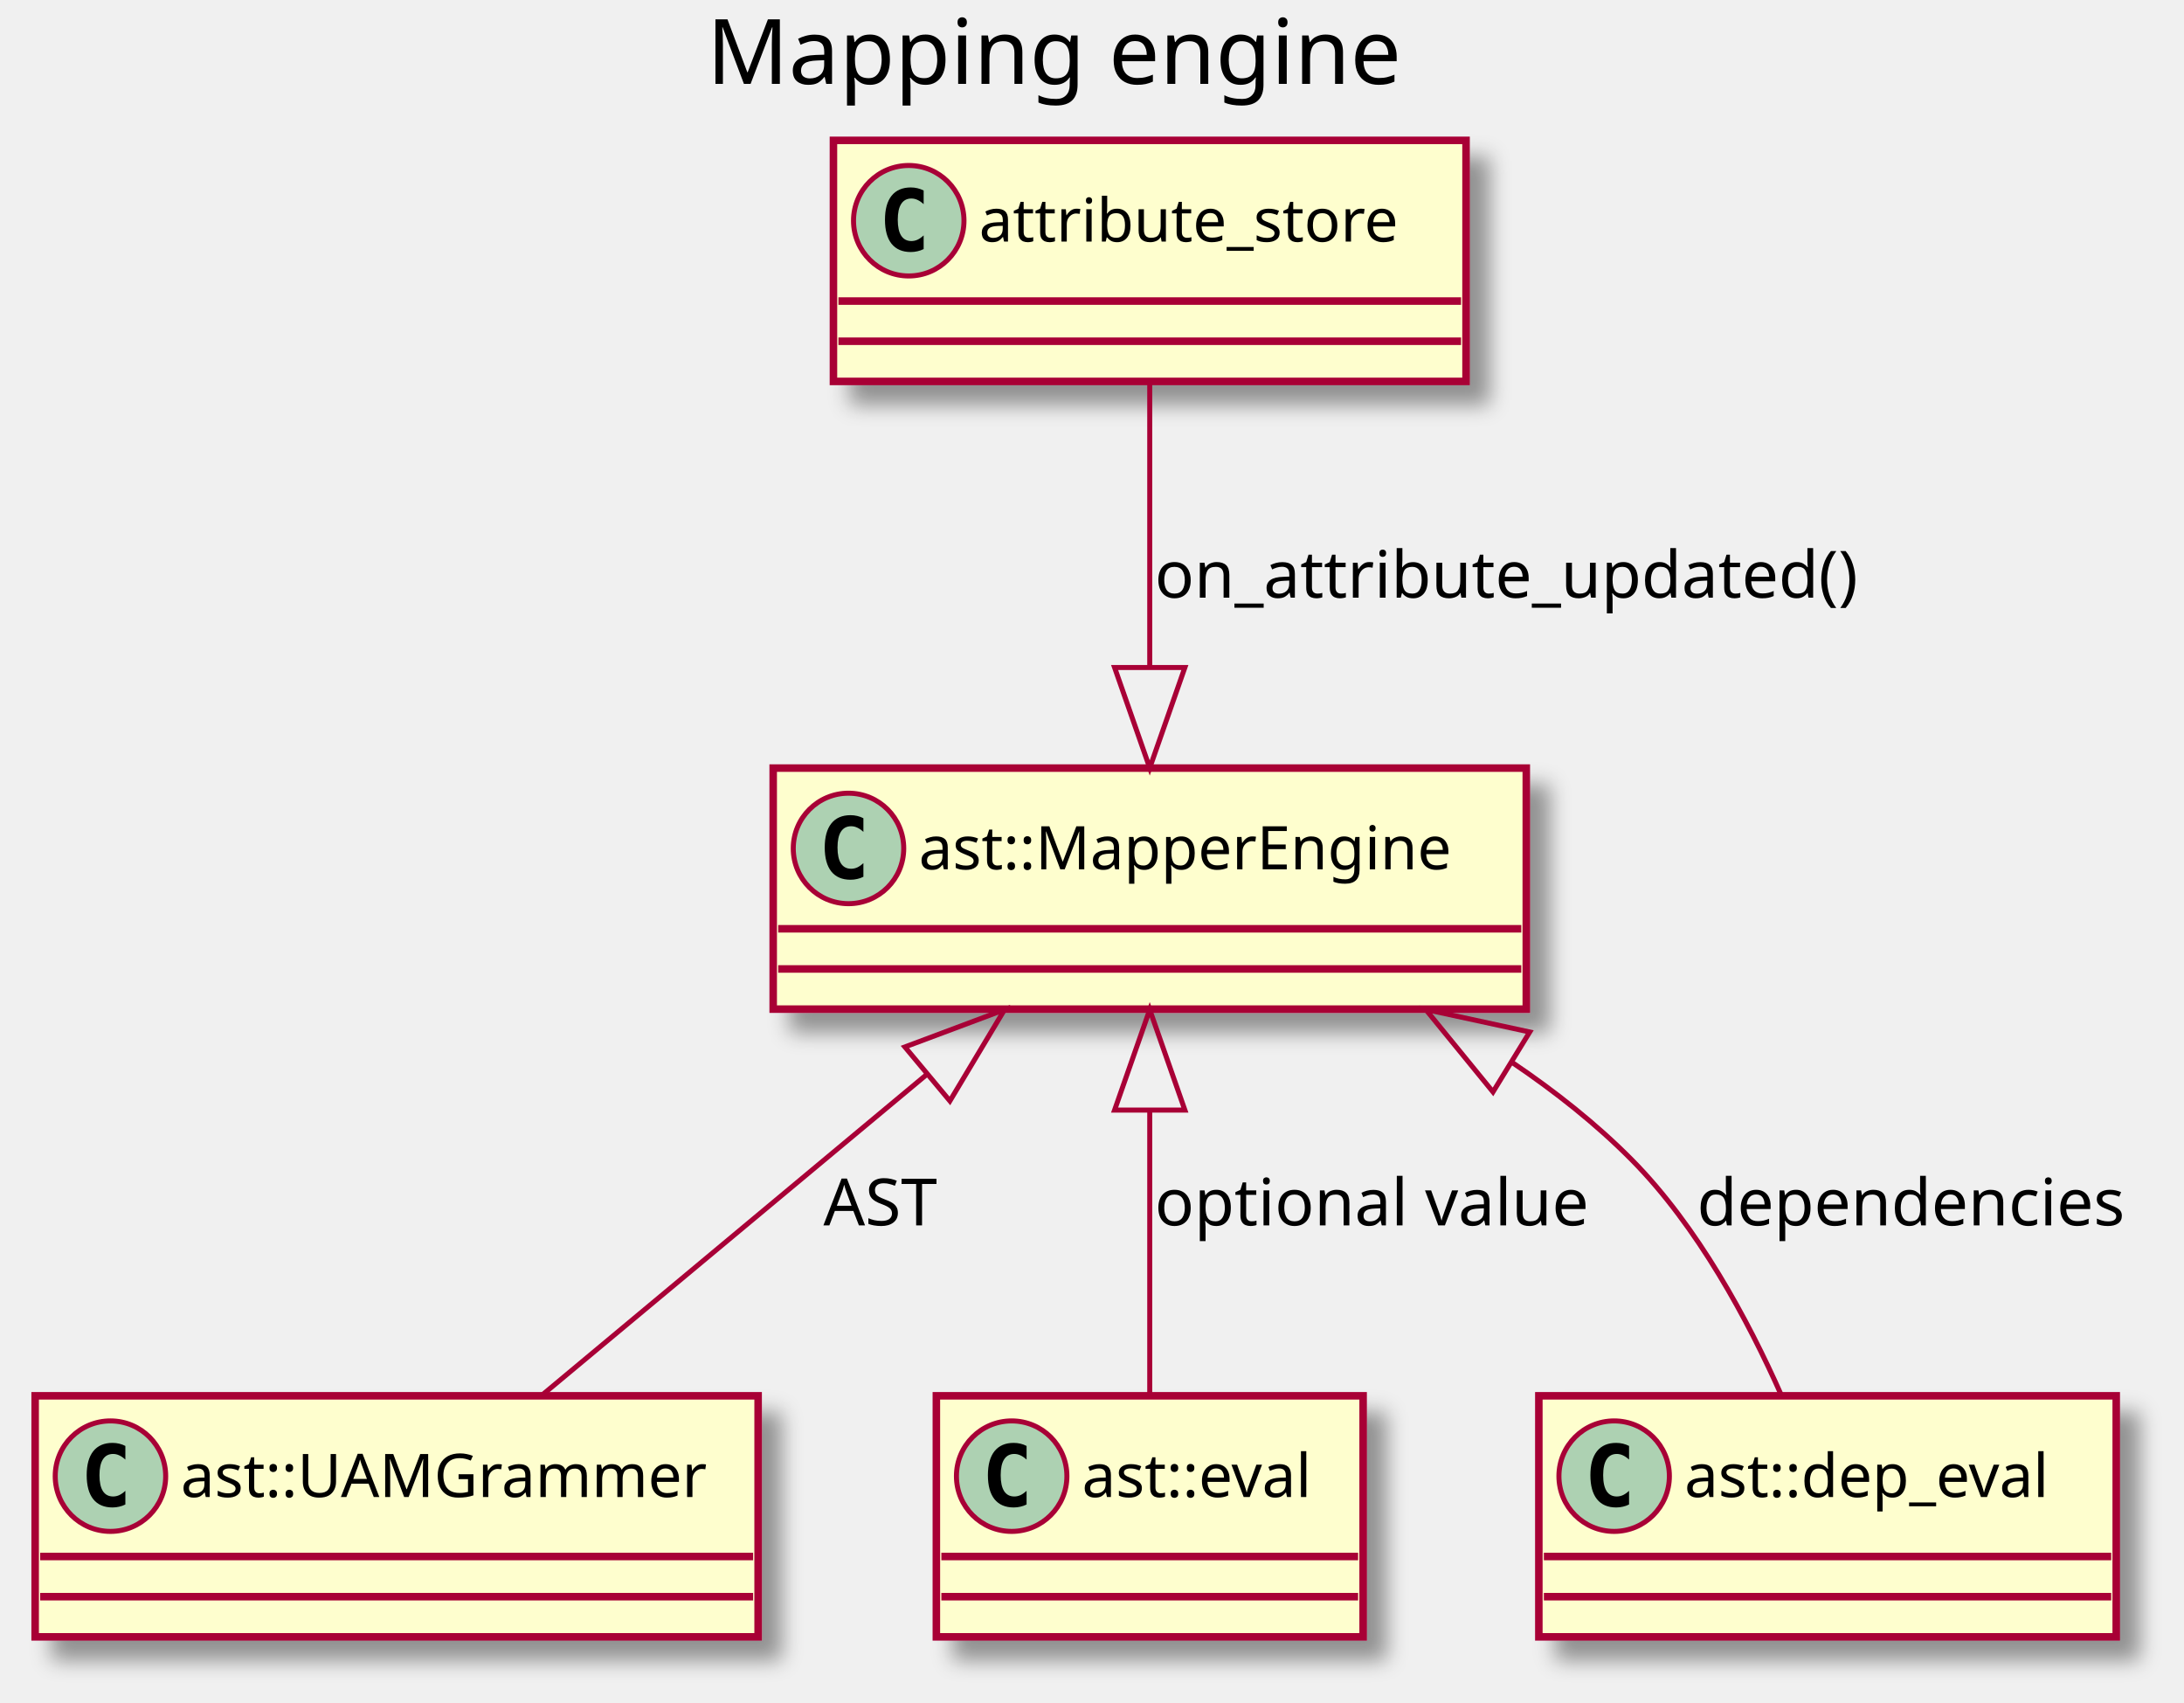
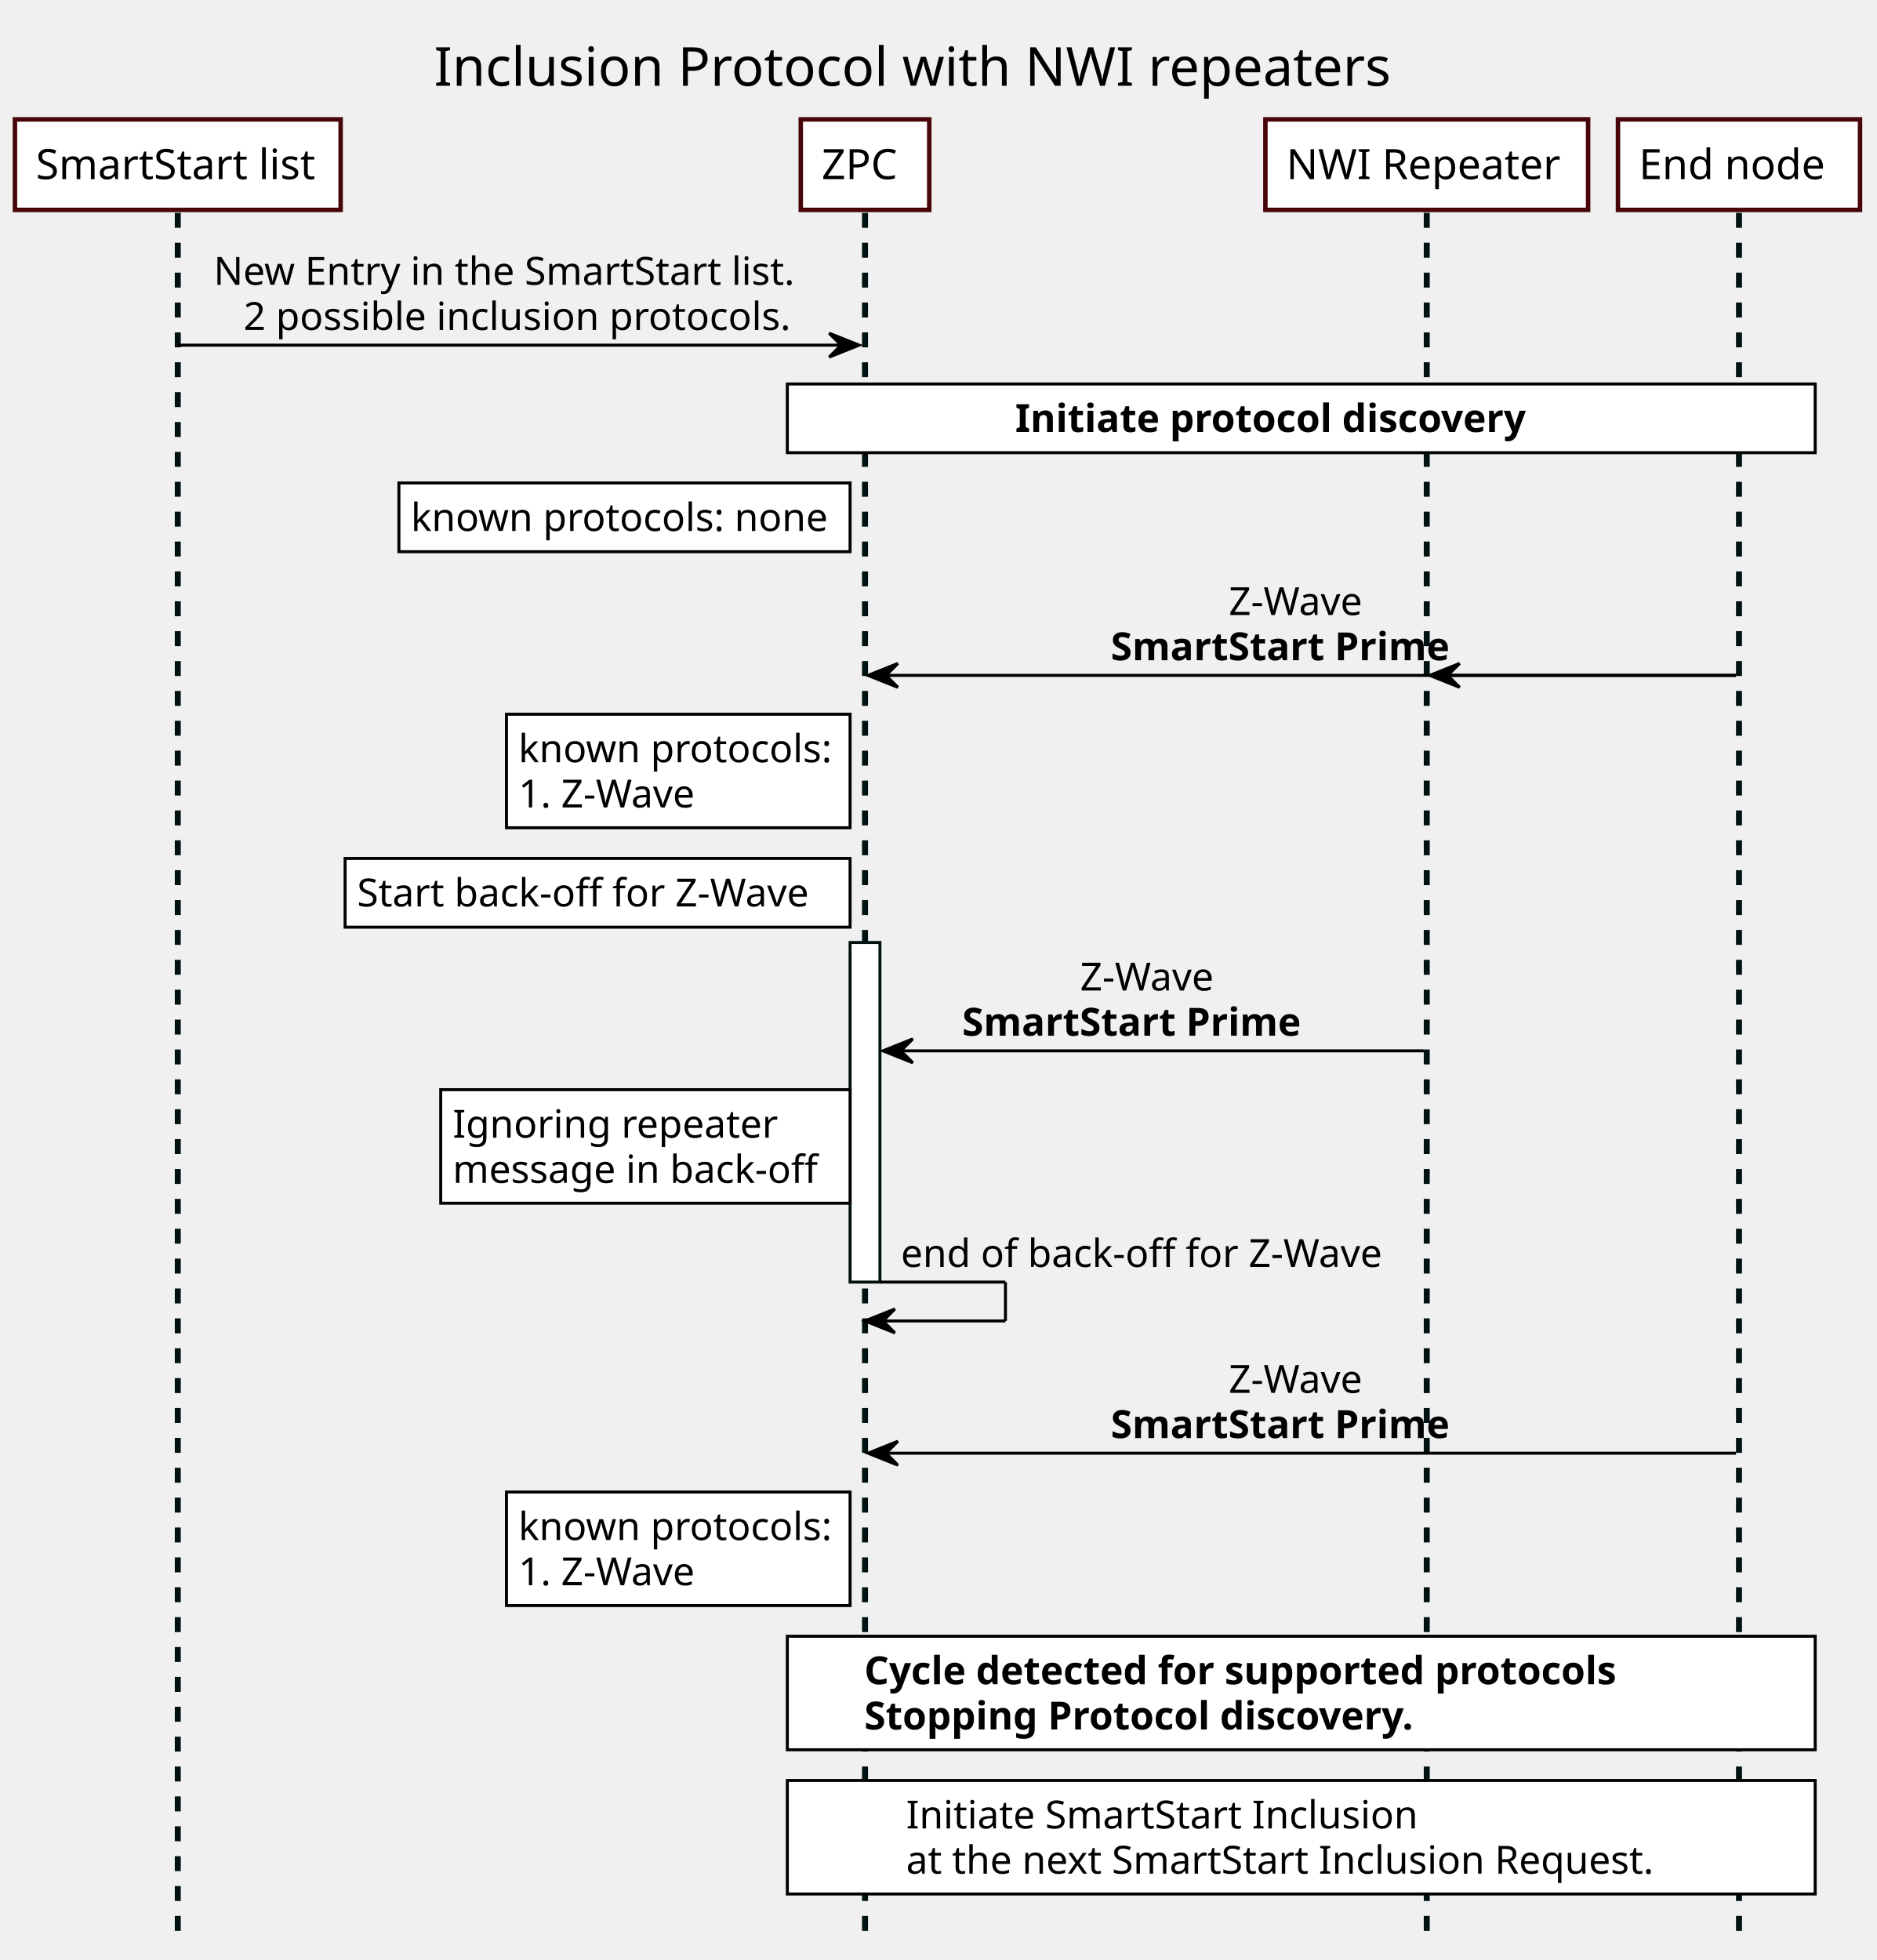
- <svg xmlns="http://www.w3.org/2000/svg" contentScriptType="application/ecmascript" contentStyleType="text/css" height="339px" preserveAspectRatio="none" style="width:435px;height:339px;" version="1.1" viewBox="0 0 435 339" width="435px" zoomAndPan="magnify">
-   <defs>
-     <filter height="300%" id="fumkxcp450ivj" width="300%" x="-1" y="-1">
-       <feGaussianBlur result="blurOut" stdDeviation="2.0" />
-       <feColorMatrix in="blurOut" result="blurOut2" type="matrix" values="0 0 0 0 0 0 0 0 0 0 0 0 0 0 0 0 0 0 .4 0" />
-       <feOffset dx="4.0" dy="4.0" in="blurOut2" result="blurOut3" />
-       <feBlend in="SourceGraphic" in2="blurOut3" mode="normal" />
-     </filter>
-   </defs>
+ <svg xmlns="http://www.w3.org/2000/svg" contentScriptType="application/ecmascript" contentStyleType="text/css" height="656px" preserveAspectRatio="none" style="width:628px;height:656px;" version="1.1" viewBox="0 0 628 656" width="628px" zoomAndPan="magnify">
+   <defs />
  <g>
-     <text fill="#000000" font-family="sans-serif" font-size="18" lengthAdjust="spacing" textLength="141" x="140.75" y="16.708">Mapping engine</text>
-     <rect codeLine="1252" fill="#FEFECE" filter="url(#fumkxcp450ivj)" height="48" id="ast::MapperEngine" style="stroke:#A80036;stroke-width:1.5;" width="150" x="154" y="152.953" />
-     <ellipse cx="169" cy="168.953" fill="#ADD1B2" rx="11" ry="11" style="stroke:#A80036;stroke-width:1.0;" />
-     <path d="M171.969,174.594 Q171.391,174.891 170.75,175.031 Q170.109,175.188 169.406,175.188 Q166.906,175.188 165.578,173.547 Q164.266,171.891 164.266,168.766 Q164.266,165.641 165.578,163.984 Q166.906,162.328 169.406,162.328 Q170.109,162.328 170.75,162.484 Q171.406,162.641 171.969,162.938 L171.969,165.656 Q171.344,165.078 170.75,164.812 Q170.156,164.531 169.531,164.531 Q168.188,164.531 167.5,165.609 Q166.812,166.672 166.812,168.766 Q166.812,170.859 167.5,171.938 Q168.188,173 169.531,173 Q170.156,173 170.75,172.734 Q171.344,172.453 171.969,171.875 L171.969,174.594 Z " fill="#000000" />
-     <text fill="#000000" font-family="sans-serif" font-size="12" lengthAdjust="spacing" textLength="118" x="183" y="173.107">ast::MapperEngine</text>
-     <line style="stroke:#A80036;stroke-width:1.5;" x1="155" x2="303" y1="184.953" y2="184.953" />
-     <line style="stroke:#A80036;stroke-width:1.5;" x1="155" x2="303" y1="192.953" y2="192.953" />
-     <rect codeLine="1253" fill="#FEFECE" filter="url(#fumkxcp450ivj)" height="48" id="ast::UAMGrammer" style="stroke:#A80036;stroke-width:1.5;" width="144" x="7" y="277.953" />
-     <ellipse cx="22" cy="293.953" fill="#ADD1B2" rx="11" ry="11" style="stroke:#A80036;stroke-width:1.0;" />
-     <path d="M24.969,299.594 Q24.391,299.891 23.75,300.031 Q23.109,300.188 22.406,300.188 Q19.906,300.188 18.578,298.547 Q17.266,296.891 17.266,293.766 Q17.266,290.641 18.578,288.984 Q19.906,287.328 22.406,287.328 Q23.109,287.328 23.75,287.484 Q24.406,287.641 24.969,287.938 L24.969,290.656 Q24.344,290.078 23.75,289.812 Q23.156,289.531 22.531,289.531 Q21.188,289.531 20.5,290.609 Q19.812,291.672 19.812,293.766 Q19.812,295.859 20.5,296.938 Q21.188,298 22.531,298 Q23.156,298 23.75,297.734 Q24.344,297.453 24.969,296.875 L24.969,299.594 Z " fill="#000000" />
-     <text fill="#000000" font-family="sans-serif" font-size="12" lengthAdjust="spacing" textLength="112" x="36" y="298.107">ast::UAMGrammer</text>
-     <line style="stroke:#A80036;stroke-width:1.5;" x1="8" x2="150" y1="309.953" y2="309.953" />
-     <line style="stroke:#A80036;stroke-width:1.5;" x1="8" x2="150" y1="317.953" y2="317.953" />
-     <rect codeLine="1254" fill="#FEFECE" filter="url(#fumkxcp450ivj)" height="48" id="ast::eval" style="stroke:#A80036;stroke-width:1.5;" width="85" x="186.5" y="277.953" />
-     <ellipse cx="201.5" cy="293.953" fill="#ADD1B2" rx="11" ry="11" style="stroke:#A80036;stroke-width:1.0;" />
-     <path d="M204.469,299.594 Q203.891,299.891 203.25,300.031 Q202.609,300.188 201.906,300.188 Q199.406,300.188 198.078,298.547 Q196.766,296.891 196.766,293.766 Q196.766,290.641 198.078,288.984 Q199.406,287.328 201.906,287.328 Q202.609,287.328 203.25,287.484 Q203.906,287.641 204.469,287.938 L204.469,290.656 Q203.844,290.078 203.25,289.812 Q202.656,289.531 202.031,289.531 Q200.688,289.531 200,290.609 Q199.312,291.672 199.312,293.766 Q199.312,295.859 200,296.938 Q200.688,298 202.031,298 Q202.656,298 203.25,297.734 Q203.844,297.453 204.469,296.875 L204.469,299.594 Z " fill="#000000" />
-     <text fill="#000000" font-family="sans-serif" font-size="12" lengthAdjust="spacing" textLength="53" x="215.5" y="298.107">ast::eval</text>
-     <line style="stroke:#A80036;stroke-width:1.5;" x1="187.5" x2="270.5" y1="309.953" y2="309.953" />
-     <line style="stroke:#A80036;stroke-width:1.5;" x1="187.5" x2="270.5" y1="317.953" y2="317.953" />
-     <rect codeLine="1255" fill="#FEFECE" filter="url(#fumkxcp450ivj)" height="48" id="ast::dep_eval" style="stroke:#A80036;stroke-width:1.5;" width="115" x="306.5" y="277.953" />
-     <ellipse cx="321.5" cy="293.953" fill="#ADD1B2" rx="11" ry="11" style="stroke:#A80036;stroke-width:1.0;" />
-     <path d="M324.469,299.594 Q323.891,299.891 323.25,300.031 Q322.609,300.188 321.906,300.188 Q319.406,300.188 318.078,298.547 Q316.766,296.891 316.766,293.766 Q316.766,290.641 318.078,288.984 Q319.406,287.328 321.906,287.328 Q322.609,287.328 323.25,287.484 Q323.906,287.641 324.469,287.938 L324.469,290.656 Q323.844,290.078 323.25,289.812 Q322.656,289.531 322.031,289.531 Q320.688,289.531 320,290.609 Q319.312,291.672 319.312,293.766 Q319.312,295.859 320,296.938 Q320.688,298 322.031,298 Q322.656,298 323.25,297.734 Q323.844,297.453 324.469,296.875 L324.469,299.594 Z " fill="#000000" />
-     <text fill="#000000" font-family="sans-serif" font-size="12" lengthAdjust="spacing" textLength="83" x="335.5" y="298.107">ast::dep_eval</text>
-     <line style="stroke:#A80036;stroke-width:1.5;" x1="307.5" x2="420.5" y1="309.953" y2="309.953" />
-     <line style="stroke:#A80036;stroke-width:1.5;" x1="307.5" x2="420.5" y1="317.953" y2="317.953" />
-     <rect codeLine="1256" fill="#FEFECE" filter="url(#fumkxcp450ivj)" height="48" id="attribute_store" style="stroke:#A80036;stroke-width:1.5;" width="126" x="166" y="27.953" />
-     <ellipse cx="181" cy="43.953" fill="#ADD1B2" rx="11" ry="11" style="stroke:#A80036;stroke-width:1.0;" />
-     <path d="M183.969,49.594 Q183.391,49.891 182.75,50.031 Q182.109,50.188 181.406,50.188 Q178.906,50.188 177.578,48.547 Q176.266,46.891 176.266,43.766 Q176.266,40.641 177.578,38.984 Q178.906,37.328 181.406,37.328 Q182.109,37.328 182.75,37.484 Q183.406,37.641 183.969,37.938 L183.969,40.656 Q183.344,40.078 182.75,39.812 Q182.156,39.531 181.531,39.531 Q180.188,39.531 179.5,40.609 Q178.812,41.672 178.812,43.766 Q178.812,45.859 179.5,46.938 Q180.188,48 181.531,48 Q182.156,48 182.75,47.734 Q183.344,47.453 183.969,46.875 L183.969,49.594 Z " fill="#000000" />
-     <text fill="#000000" font-family="sans-serif" font-size="12" lengthAdjust="spacing" textLength="94" x="195" y="48.107">attribute_store</text>
-     <line style="stroke:#A80036;stroke-width:1.5;" x1="167" x2="291" y1="59.953" y2="59.953" />
-     <line style="stroke:#A80036;stroke-width:1.5;" x1="167" x2="291" y1="67.953" y2="67.953" />
-     <path codeLine="1258" d="M184.687,213.881 C159.855,234.574 129.599,259.788 107.833,277.926 " fill="none" id="ast::MapperEngine-backto-ast::UAMGrammer" style="stroke:#A80036;stroke-width:1.0;" />
-     <polygon fill="none" points="180.233,208.481,200.078,201.054,189.195,219.236,180.233,208.481" style="stroke:#A80036;stroke-width:1.0;" />
-     <text fill="#000000" font-family="sans-serif" font-size="13" lengthAdjust="spacing" textLength="25" x="164" y="244.02">AST</text>
-     <path codeLine="1259" d="M229,221.135 C229,240.245 229,261.861 229,277.926 " fill="none" id="ast::MapperEngine-backto-ast::eval" style="stroke:#A80036;stroke-width:1.0;" />
-     <polygon fill="none" points="222,221.054,229,201.054,236,221.054,222,221.054" style="stroke:#A80036;stroke-width:1.0;" />
-     <text fill="#000000" font-family="sans-serif" font-size="13" lengthAdjust="spacing" textLength="89" x="230" y="244.02">optional value</text>
-     <path codeLine="1260" d="M301.235,211.601 C309.785,217.38 317.959,223.841 325,230.953 C338.159,244.246 348.172,262.89 354.755,277.738 " fill="none" id="ast::MapperEngine-backto-ast::dep_eval" style="stroke:#A80036;stroke-width:1.0;" />
-     <polygon fill="none" points="297.369,217.441,283.971,201.024,304.682,205.504,297.369,217.441" style="stroke:#A80036;stroke-width:1.0;" />
-     <text fill="#000000" font-family="sans-serif" font-size="13" lengthAdjust="spacing" textLength="89" x="338" y="244.02">dependencies</text>
-     <path codeLine="1261" d="M229,76.054 C229,92.137 229,113.757 229,132.859 " fill="none" id="attribute_store-to-ast::MapperEngine" style="stroke:#A80036;stroke-width:1.0;" />
-     <polygon fill="none" points="236,132.926,229,152.926,222,132.926,236,132.926" style="stroke:#A80036;stroke-width:1.0;" />
-     <text fill="#000000" font-family="sans-serif" font-size="13" lengthAdjust="spacing" textLength="148" x="230" y="119.02">on_attribute_updated()</text>
+     <text fill="#000000" font-family="sans-serif" font-size="18" lengthAdjust="spacing" textLength="337" x="145.25" y="28.708">Inclusion Protocol with NWI repeaters</text>
+     <line style="stroke:#001111;stroke-width:2.0;stroke-dasharray:5.0,5.0;" x1="59.5" x2="59.5" y1="71.25" y2="649.172" />
+     <line style="stroke:#001111;stroke-width:2.0;stroke-dasharray:5.0,5.0;" x1="289.5" x2="289.5" y1="71.25" y2="649.172" />
+     <rect fill="#FFFFFF" height="113.664" style="stroke:#001111;stroke-width:1.0;" width="10" x="284.5" y="315.445" />
+     <line style="stroke:#001111;stroke-width:2.0;stroke-dasharray:5.0,5.0;" x1="477.5" x2="477.5" y1="71.25" y2="649.172" />
+     <line style="stroke:#001111;stroke-width:2.0;stroke-dasharray:5.0,5.0;" x1="582" x2="582" y1="71.25" y2="649.172" />
+     <rect fill="#FFFFFF" height="30.297" style="stroke:#480509;stroke-width:1.5;" width="109" x="5" y="39.953" />
+     <text fill="#000000" font-family="sans-serif" font-size="14" lengthAdjust="spacing" textLength="95" x="12" y="59.948">SmartStart list</text>
+     <rect fill="#FFFFFF" height="30.297" style="stroke:#480509;stroke-width:1.5;" width="43" x="268" y="39.953" />
+     <text fill="#000000" font-family="sans-serif" font-size="14" lengthAdjust="spacing" textLength="29" x="275" y="59.948">ZPC</text>
+     <rect fill="#FFFFFF" height="30.297" style="stroke:#480509;stroke-width:1.5;" width="108" x="423.5" y="39.953" />
+     <text fill="#000000" font-family="sans-serif" font-size="14" lengthAdjust="spacing" textLength="94" x="430.5" y="59.948">NWI Repeater</text>
+     <rect fill="#FFFFFF" height="30.297" style="stroke:#480509;stroke-width:1.5;" width="81" x="541.5" y="39.953" />
+     <text fill="#000000" font-family="sans-serif" font-size="14" lengthAdjust="spacing" textLength="67" x="548.5" y="59.948">End node</text>
+     <polygon fill="#000000" points="277.5,111.516,287.5,115.516,277.5,119.516,281.5,115.516" style="stroke:#000000;stroke-width:1.0;" />
+     <line style="stroke:#000000;stroke-width:1.0;" x1="59.5" x2="283.5" y1="115.516" y2="115.516" />
+     <text fill="#000000" font-family="sans-serif" font-size="13" lengthAdjust="spacing" textLength="206" x="71.5" y="95.317">New Entry in the SmartStart list.</text>
+     <text fill="#000000" font-family="sans-serif" font-size="13" lengthAdjust="spacing" textLength="190" x="81.5" y="110.45">2 possible inclusion protocols.</text>
+     <rect fill="#FFFFFF" height="23" style="stroke:#000000;stroke-width:1.0;" width="344" x="263.5" y="128.516" />
+     <text fill="#000000" font-family="sans-serif" font-size="13" font-weight="bold" lengthAdjust="spacing" textLength="192" x="339.75" y="144.583">Initiate protocol discovery</text>
+     <rect fill="#FFFFFF" height="23" style="stroke:#000000;stroke-width:1.0;" width="151" x="133.5" y="161.648" />
+     <text fill="#000000" font-family="sans-serif" font-size="13" lengthAdjust="spacing" textLength="143" x="137.5" y="177.715">known protocols: none</text>
+     <polygon fill="#000000" points="300.5,222.047,290.5,226.047,300.5,230.047,296.5,226.047" style="stroke:#000000;stroke-width:1.0;" />
+     <line style="stroke:#000000;stroke-width:1.0;" x1="294.5" x2="581" y1="226.047" y2="226.047" />
+     <text fill="#000000" font-family="sans-serif" font-size="13" lengthAdjust="spacing" textLength="49" x="411.25" y="205.848">Z-Wave</text>
+     <text fill="#000000" font-family="sans-serif" font-size="13" font-weight="bold" lengthAdjust="spacing" textLength="128" x="371.75" y="220.981">SmartStart Prime</text>
+     <polygon fill="#000000" points="488.5,222.047,478.5,226.047,488.5,230.047,484.5,226.047" style="stroke:#000000;stroke-width:1.0;" />
+     <line style="stroke:#000000;stroke-width:1.0;" x1="482.5" x2="581" y1="226.047" y2="226.047" />
+     <rect fill="#FFFFFF" height="38" style="stroke:#000000;stroke-width:1.0;" width="115" x="169.5" y="239.047" />
+     <text fill="#000000" font-family="sans-serif" font-size="13" lengthAdjust="spacing" textLength="107" x="173.5" y="255.114">known protocols:</text>
+     <text fill="#000000" font-family="sans-serif" font-size="13" lengthAdjust="spacing" textLength="65" x="173.5" y="270.247">1. Z-Wave</text>
+     <rect fill="#FFFFFF" height="23" style="stroke:#000000;stroke-width:1.0;" width="169" x="115.5" y="287.312" />
+     <text fill="#000000" font-family="sans-serif" font-size="13" lengthAdjust="spacing" textLength="161" x="119.5" y="303.379">Start back-off for Z-Wave</text>
+     <polygon fill="#000000" points="305.5,347.711,295.5,351.711,305.5,355.711,301.5,351.711" style="stroke:#000000;stroke-width:1.0;" />
+     <line style="stroke:#000000;stroke-width:1.0;" x1="299.5" x2="476.5" y1="351.711" y2="351.711" />
+     <text fill="#000000" font-family="sans-serif" font-size="13" lengthAdjust="spacing" textLength="49" x="361.5" y="331.512">Z-Wave</text>
+     <text fill="#000000" font-family="sans-serif" font-size="13" font-weight="bold" lengthAdjust="spacing" textLength="128" x="322" y="346.645">SmartStart Prime</text>
+     <rect fill="#FFFFFF" height="38" style="stroke:#000000;stroke-width:1.0;" width="137" x="147.5" y="364.711" />
+     <text fill="#000000" font-family="sans-serif" font-size="13" lengthAdjust="spacing" textLength="110" x="151.5" y="380.778">Ignoring repeater</text>
+     <text fill="#000000" font-family="sans-serif" font-size="13" lengthAdjust="spacing" textLength="129" x="151.5" y="395.911">message in back-off</text>
+     <line style="stroke:#000000;stroke-width:1.0;" x1="294.5" x2="336.5" y1="429.109" y2="429.109" />
+     <line style="stroke:#000000;stroke-width:1.0;" x1="336.5" x2="336.5" y1="429.109" y2="442.109" />
+     <line style="stroke:#000000;stroke-width:1.0;" x1="289.5" x2="336.5" y1="442.109" y2="442.109" />
+     <polygon fill="#000000" points="299.5,438.109,289.5,442.109,299.5,446.109,295.5,442.109" style="stroke:#000000;stroke-width:1.0;" />
+     <text fill="#000000" font-family="sans-serif" font-size="13" lengthAdjust="spacing" textLength="169" x="301.5" y="424.043">end of back-off for Z-Wave</text>
+     <polygon fill="#000000" points="300.5,482.375,290.5,486.375,300.5,490.375,296.5,486.375" style="stroke:#000000;stroke-width:1.0;" />
+     <line style="stroke:#000000;stroke-width:1.0;" x1="294.5" x2="581" y1="486.375" y2="486.375" />
+     <text fill="#000000" font-family="sans-serif" font-size="13" lengthAdjust="spacing" textLength="49" x="411.25" y="466.176">Z-Wave</text>
+     <text fill="#000000" font-family="sans-serif" font-size="13" font-weight="bold" lengthAdjust="spacing" textLength="128" x="371.75" y="481.309">SmartStart Prime</text>
+     <rect fill="#FFFFFF" height="38" style="stroke:#000000;stroke-width:1.0;" width="115" x="169.5" y="499.375" />
+     <text fill="#000000" font-family="sans-serif" font-size="13" lengthAdjust="spacing" textLength="107" x="173.5" y="515.442">known protocols:</text>
+     <text fill="#000000" font-family="sans-serif" font-size="13" lengthAdjust="spacing" textLength="65" x="173.5" y="530.575">1. Z-Wave</text>
+     <rect fill="#FFFFFF" height="38" style="stroke:#000000;stroke-width:1.0;" width="344" x="263.5" y="547.641" />
+     <text fill="#000000" font-family="sans-serif" font-size="13" font-weight="bold" lengthAdjust="spacing" textLength="293" x="289.25" y="563.707">Cycle detected for supported protocols</text>
+     <text fill="#000000" font-family="sans-serif" font-size="13" font-weight="bold" lengthAdjust="spacing" textLength="213" x="289.25" y="578.84">Stopping Protocol discovery.</text>
+     <rect fill="#FFFFFF" height="38" style="stroke:#000000;stroke-width:1.0;" width="344" x="263.5" y="595.906" />
+     <text fill="#000000" font-family="sans-serif" font-size="13" lengthAdjust="spacing" textLength="178" x="303.25" y="611.973">Initiate SmartStart Inclusion</text>
+     <text fill="#000000" font-family="sans-serif" font-size="13" lengthAdjust="spacing" textLength="265" x="303.25" y="627.106">at the next SmartStart Inclusion Request.</text>
  </g>
</svg>
